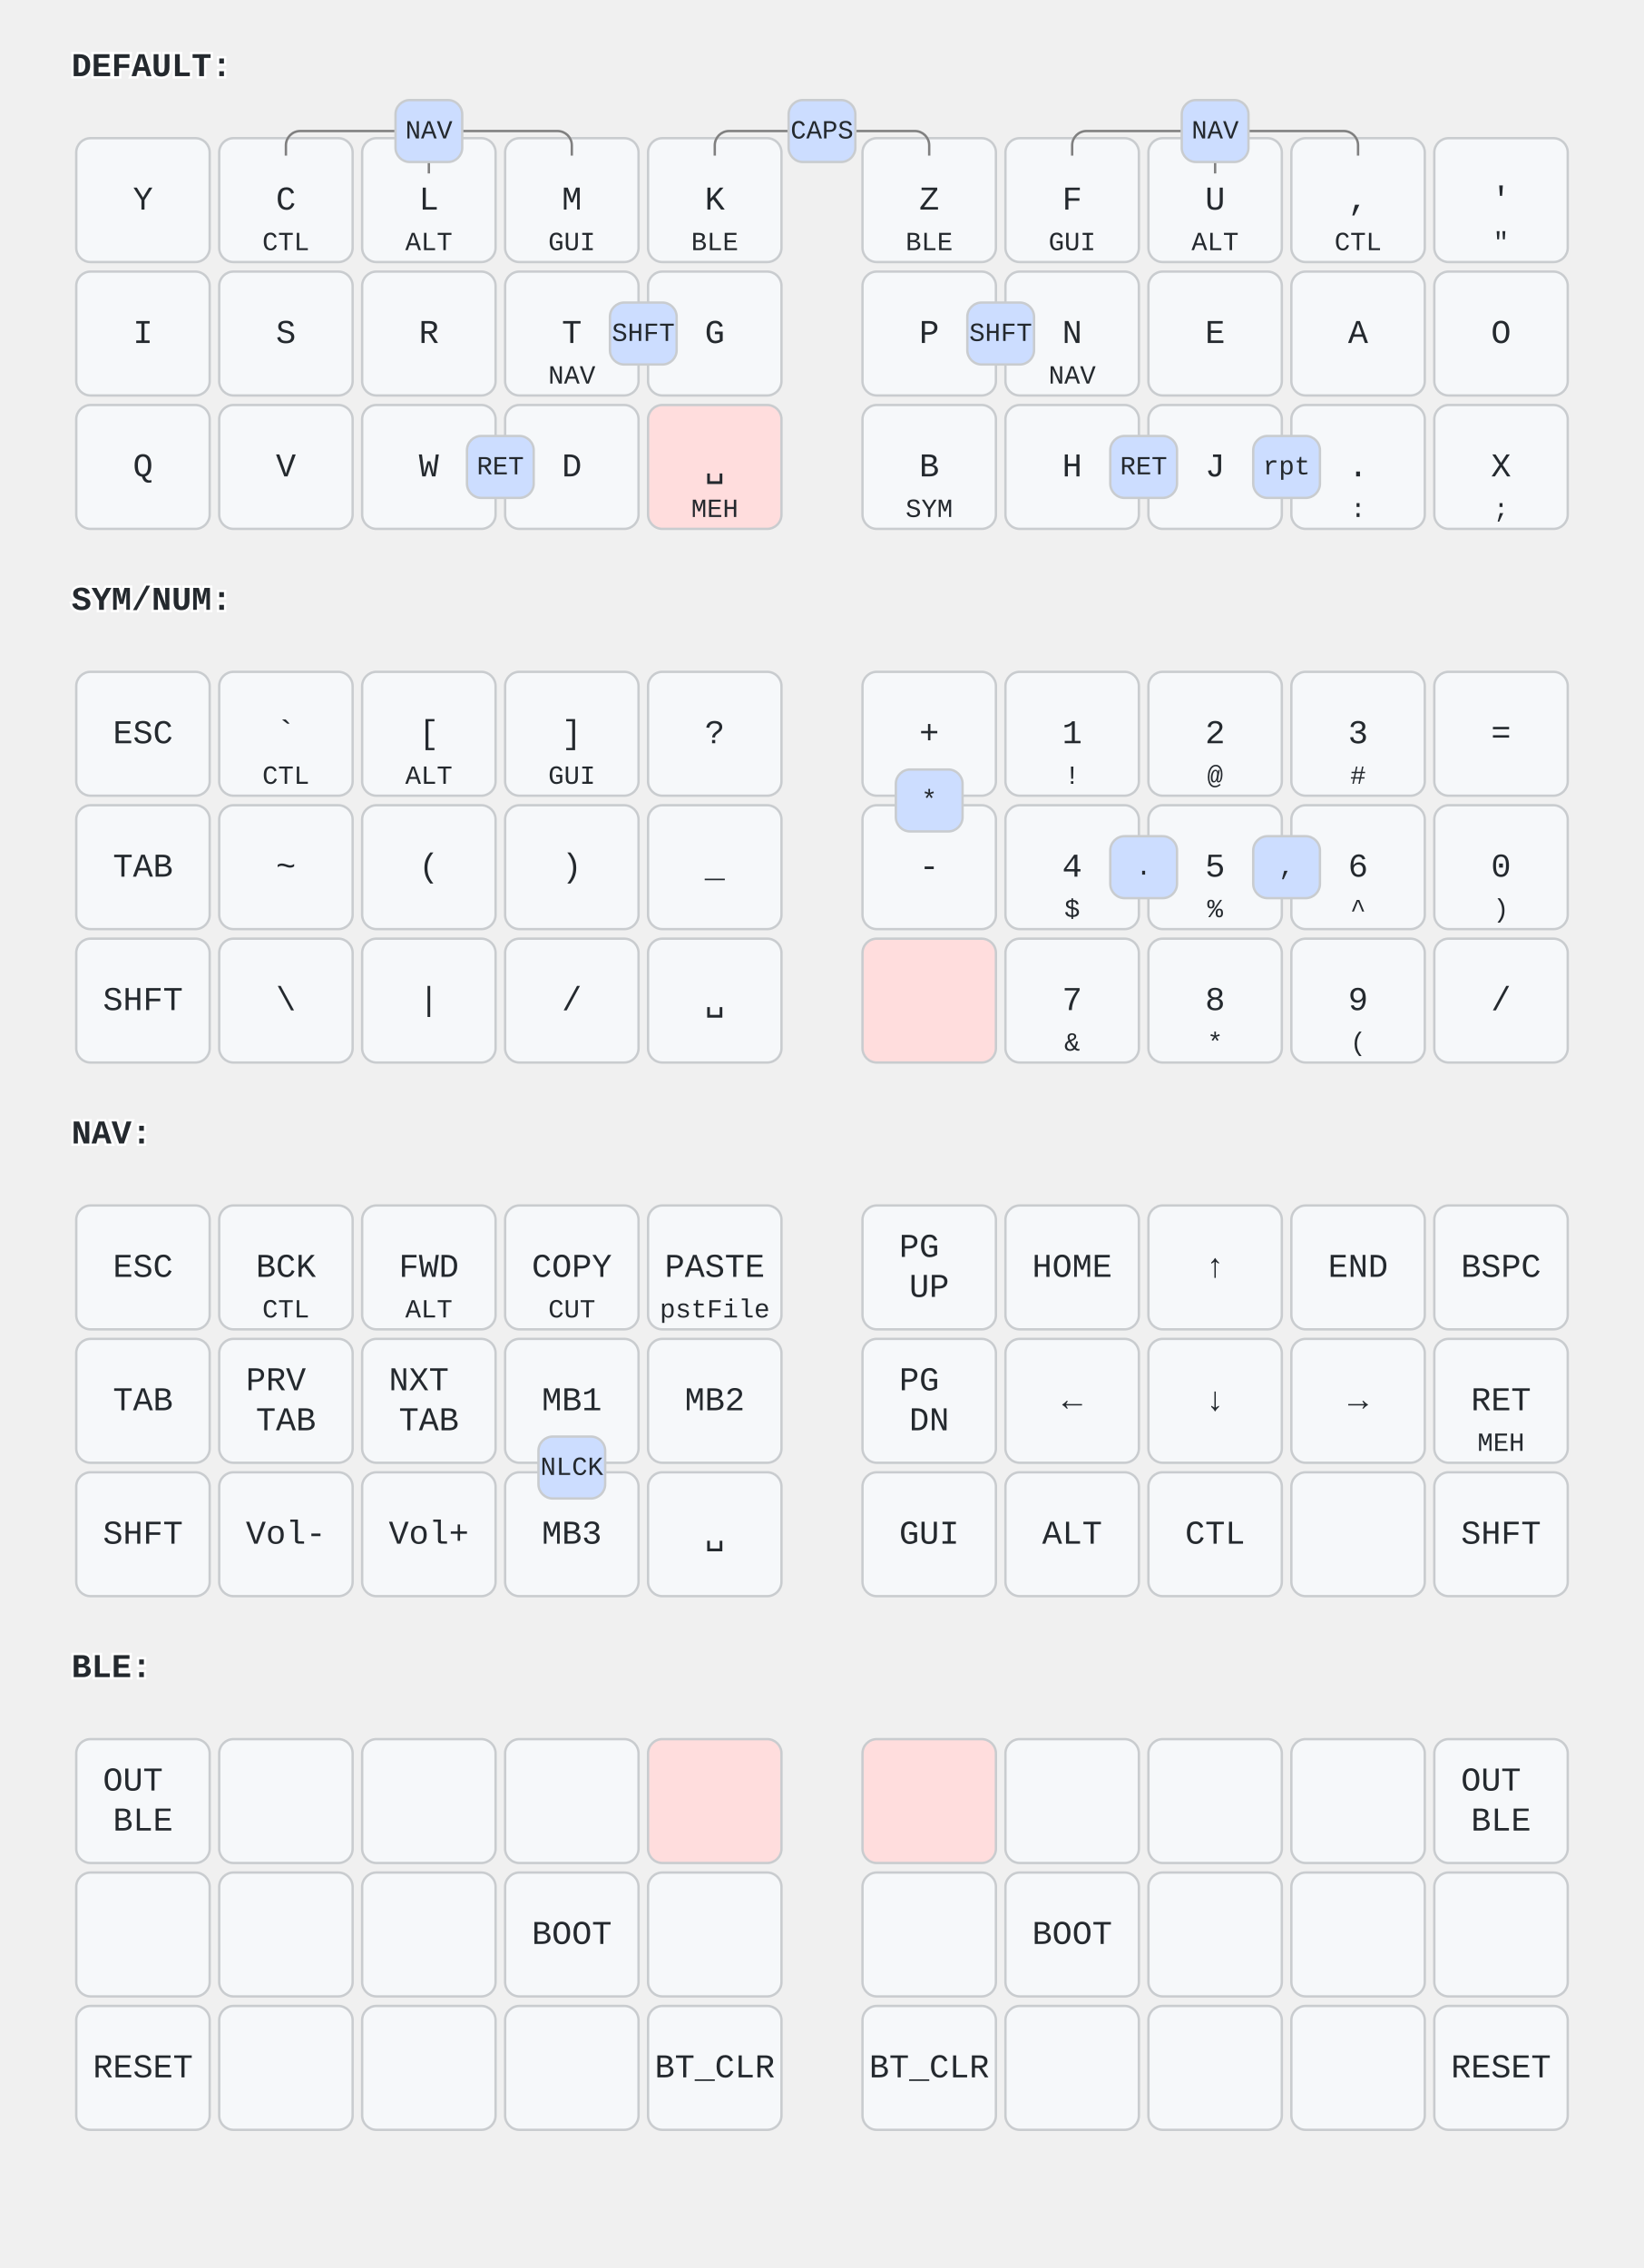
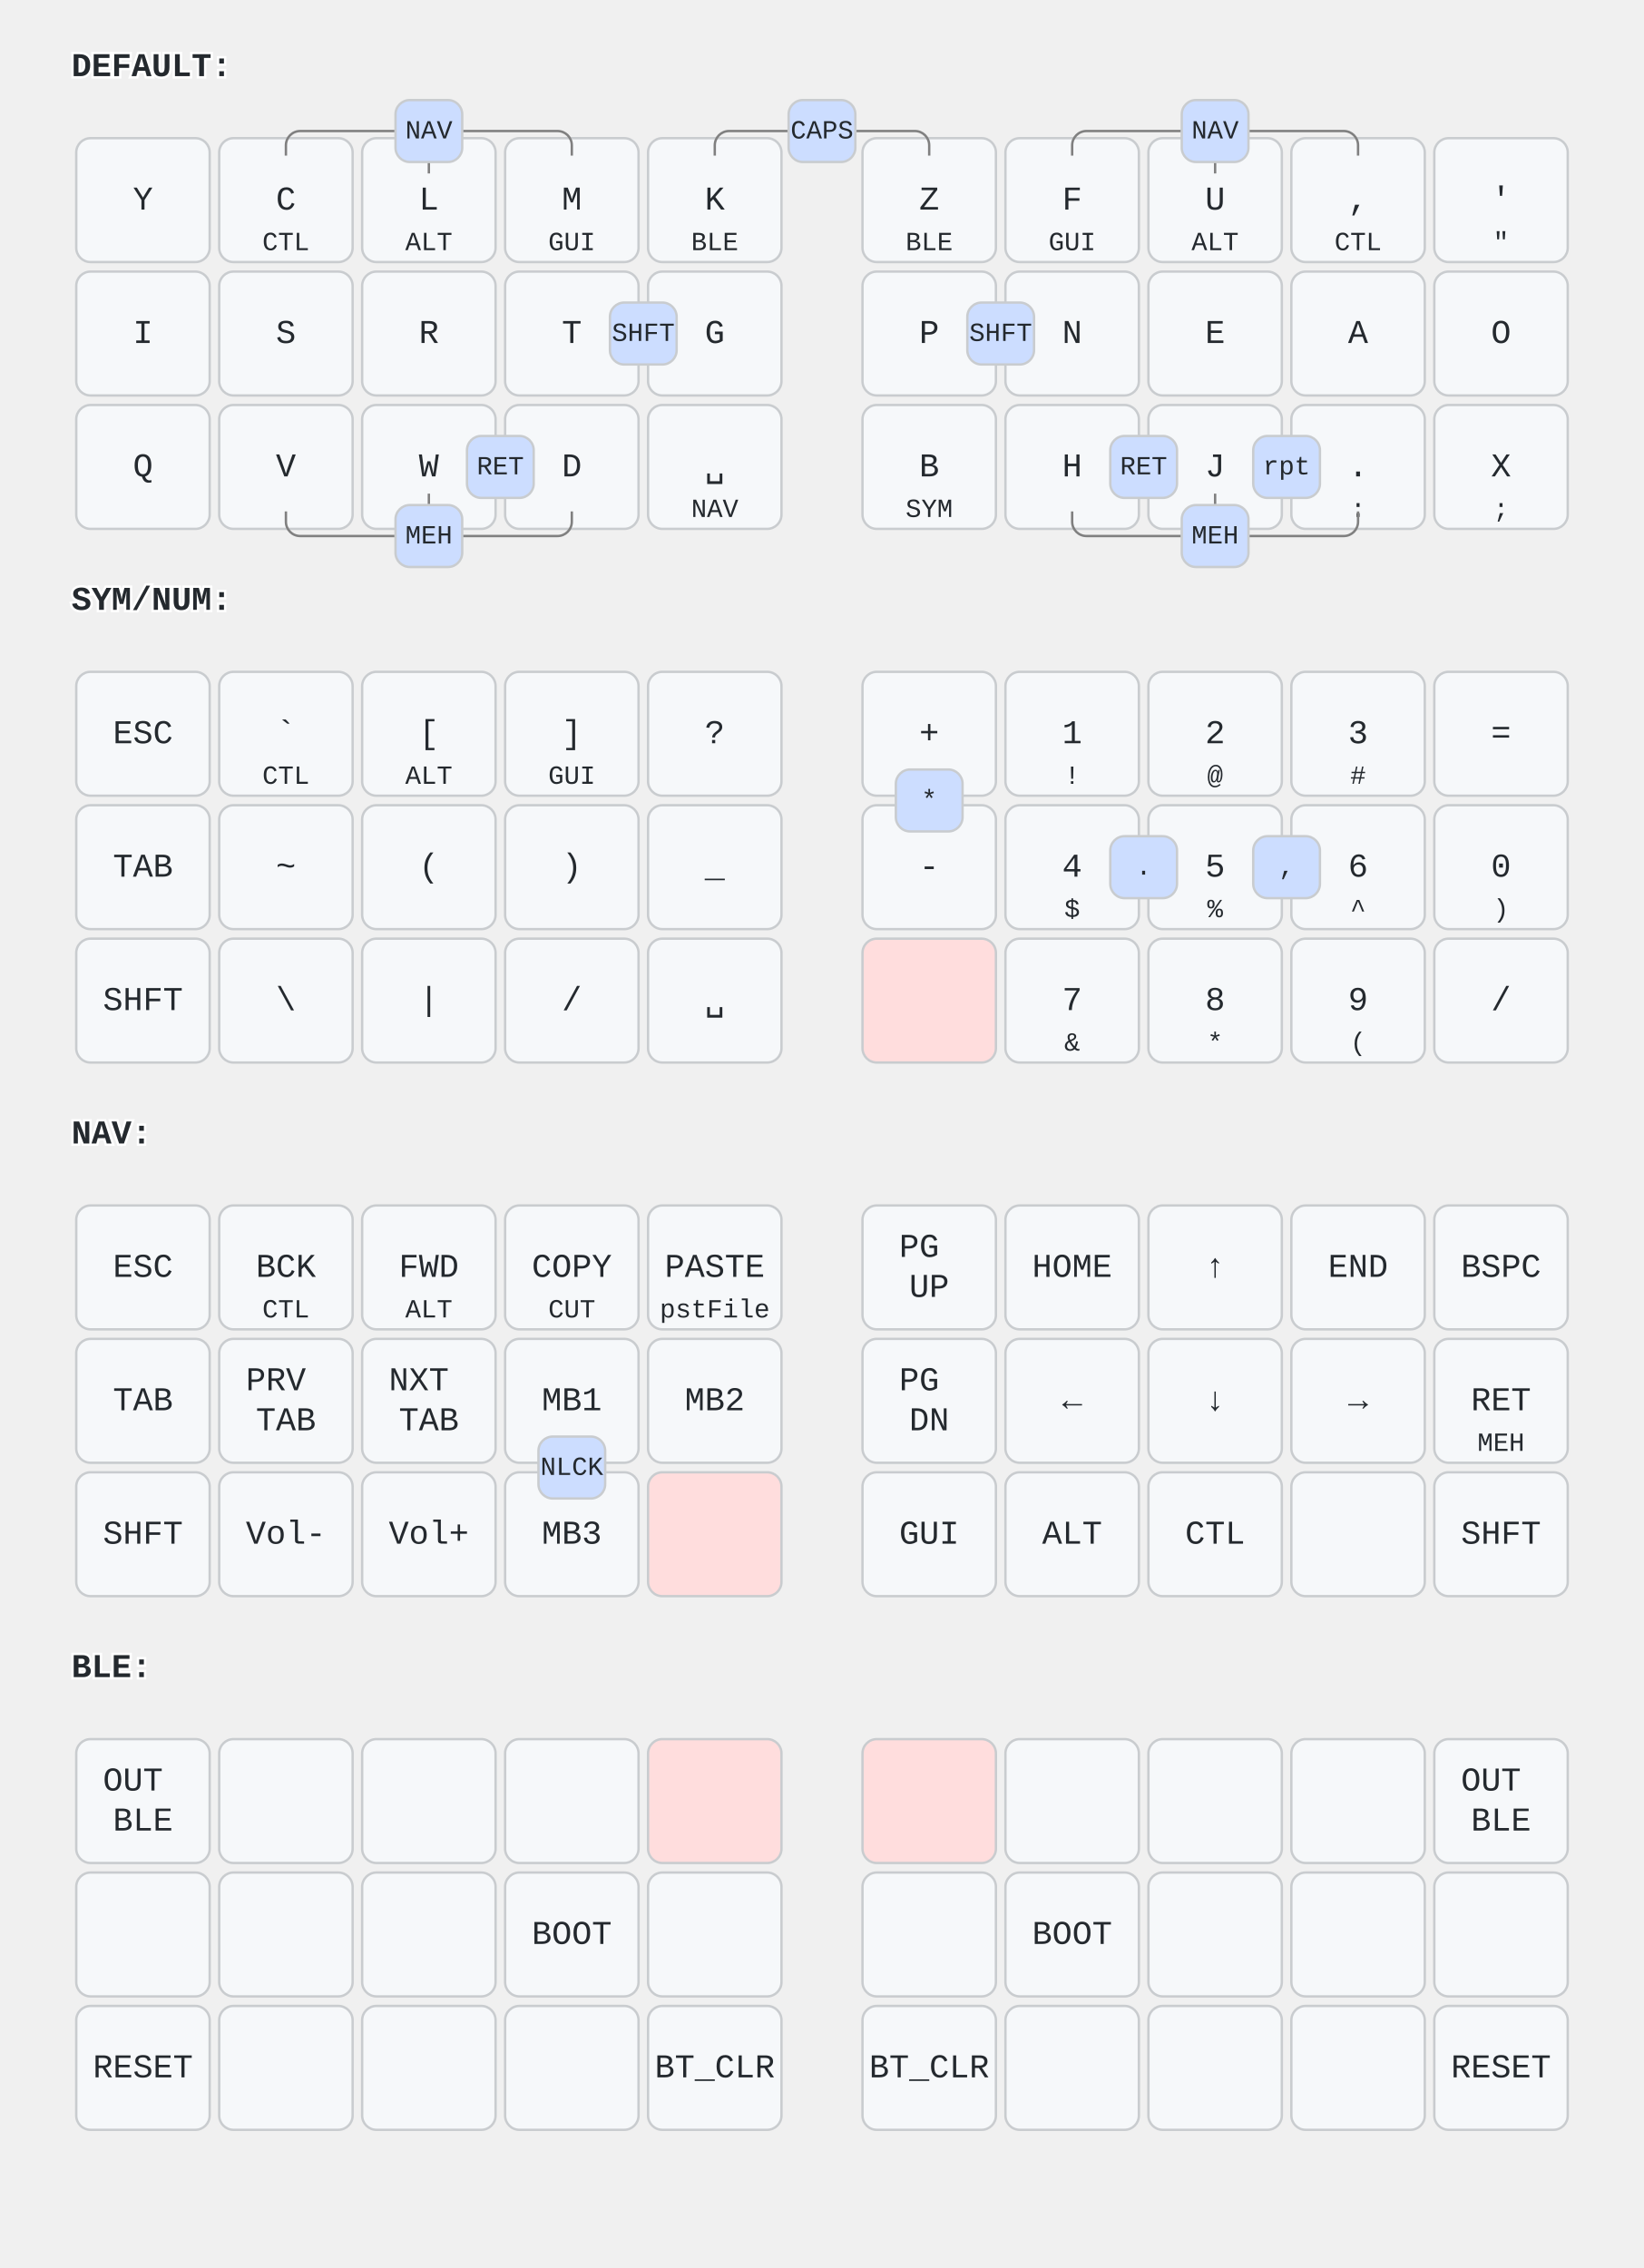
<svg xmlns="http://www.w3.org/2000/svg" width="690.0" height="952.0" viewBox="0 0 690.0 952.0">
  <style>/* font and background color specifications */
svg {
    font-family: SFMono-Regular,Consolas,Liberation Mono,Menlo,monospace;
    font-size: 14px;
    font-kerning: normal;
    text-rendering: optimizeLegibility;
    fill: #24292e;
}

/* default key styling */
rect {
    fill: #f6f8fa;
    stroke: #c9cccf;
    stroke-width: 1;
}

/* color accent for combo boxes */
rect.combo {
    fill: #cdf;
}

/* color accent for held keys */
rect.held, rect.combo.held {
    fill: #fdd;
}

/* color accent for ghost (optional) keys */
rect.ghost, rect.combo.ghost {
    fill: #fff0;
    stroke-width: 0;
}

text {
    text-anchor: middle;
    dominant-baseline: middle;
}

/* styling for layer labels */
text.label {
    font-weight: bold;
    text-anchor: start;
    stroke: white;
    stroke-width: 2;
    paint-order: stroke;
}

/* styling for combo tap, and key hold/shifted label text */
text.combo, text.hold, text.shifted {
    font-size: 11px;
}

text.hold {
    text-anchor: middle;
    dominant-baseline: auto;
}

text.shifted {
    text-anchor: middle;
    dominant-baseline: hanging;
}

/* styling for hold/shifted label text in combo box */
text.combo.hold, text.combo.shifted {
    font-size: 8px;
}

/* styling for combo dendrons */
path {
    stroke-width: 1;
    stroke: gray;
    fill: none;
}
</style>
  <g class="layer-DEFAULT">
    <text x="30.0" y="28.0" class="label">DEFAULT:</text>
    <rect rx="6.0" ry="6.0" x="32.0" y="58.0" width="56.0" height="52.0" class="" />
    <text x="60.0" y="84.0" class="tap">Y</text>
    <rect rx="6.0" ry="6.0" x="92.0" y="58.0" width="56.0" height="52.0" class="" />
    <text x="120.0" y="84.0" class="tap">C</text>
    <text x="120.0" y="105.0" class="hold">CTL</text>
    <rect rx="6.0" ry="6.0" x="152.0" y="58.0" width="56.0" height="52.0" class="" />
    <text x="180.0" y="84.0" class="tap">L</text>
    <text x="180.0" y="105.0" class="hold">ALT</text>
    <rect rx="6.0" ry="6.0" x="212.0" y="58.0" width="56.0" height="52.0" class="" />
    <text x="240.0" y="84.0" class="tap">M</text>
    <text x="240.0" y="105.0" class="hold">GUI</text>
    <rect rx="6.0" ry="6.0" x="272.0" y="58.0" width="56.0" height="52.0" class="" />
    <text x="300.0" y="84.0" class="tap">K</text>
    <text x="300.0" y="105.0" class="hold">BLE</text>
    <rect rx="6.0" ry="6.0" x="362.0" y="58.0" width="56.0" height="52.0" class="" />
    <text x="390.0" y="84.0" class="tap">Z</text>
    <text x="390.0" y="105.0" class="hold">BLE</text>
    <rect rx="6.0" ry="6.0" x="422.0" y="58.0" width="56.0" height="52.0" class="" />
    <text x="450.0" y="84.0" class="tap">F</text>
    <text x="450.0" y="105.0" class="hold">GUI</text>
    <rect rx="6.0" ry="6.0" x="482.0" y="58.0" width="56.0" height="52.0" class="" />
    <text x="510.0" y="84.0" class="tap">U</text>
    <text x="510.0" y="105.0" class="hold">ALT</text>
    <rect rx="6.0" ry="6.0" x="542.0" y="58.0" width="56.0" height="52.0" class="" />
    <text x="570.0" y="84.0" class="tap">,</text>
    <text x="570.0" y="105.0" class="hold">CTL</text>
    <rect rx="6.0" ry="6.0" x="602.0" y="58.0" width="56.0" height="52.0" class="" />
    <text x="630.0" y="84.0" class="tap">'</text>
    <text x="630.0" y="105.0" class="hold">"</text>
    <rect rx="6.0" ry="6.0" x="32.0" y="114.0" width="56.0" height="52.0" class="" />
    <text x="60.0" y="140.0" class="tap">I</text>
    <rect rx="6.0" ry="6.0" x="92.0" y="114.0" width="56.0" height="52.0" class="" />
    <text x="120.0" y="140.0" class="tap">S</text>
    <rect rx="6.0" ry="6.0" x="152.0" y="114.0" width="56.0" height="52.0" class="" />
    <text x="180.0" y="140.0" class="tap">R</text>
    <rect rx="6.0" ry="6.0" x="212.0" y="114.0" width="56.0" height="52.0" class="" />
    <text x="240.0" y="140.0" class="tap">T</text>
-     <text x="240.0" y="161.0" class="hold">NAV</text>
    <rect rx="6.0" ry="6.0" x="272.0" y="114.0" width="56.0" height="52.0" class="" />
    <text x="300.0" y="140.0" class="tap">G</text>
    <rect rx="6.0" ry="6.0" x="362.0" y="114.0" width="56.0" height="52.0" class="" />
    <text x="390.0" y="140.0" class="tap">P</text>
    <rect rx="6.0" ry="6.0" x="422.0" y="114.0" width="56.0" height="52.0" class="" />
    <text x="450.0" y="140.0" class="tap">N</text>
-     <text x="450.0" y="161.0" class="hold">NAV</text>
    <rect rx="6.0" ry="6.0" x="482.0" y="114.0" width="56.0" height="52.0" class="" />
    <text x="510.0" y="140.0" class="tap">E</text>
    <rect rx="6.0" ry="6.0" x="542.0" y="114.0" width="56.0" height="52.0" class="" />
    <text x="570.0" y="140.0" class="tap">A</text>
    <rect rx="6.0" ry="6.0" x="602.0" y="114.0" width="56.0" height="52.0" class="" />
    <text x="630.0" y="140.0" class="tap">O</text>
    <rect rx="6.0" ry="6.0" x="32.0" y="170.0" width="56.0" height="52.0" class="" />
    <text x="60.0" y="196.0" class="tap">Q</text>
    <rect rx="6.0" ry="6.0" x="92.0" y="170.0" width="56.0" height="52.0" class="" />
    <text x="120.0" y="196.0" class="tap">V</text>
    <rect rx="6.0" ry="6.0" x="152.0" y="170.0" width="56.0" height="52.0" class="" />
    <text x="180.0" y="196.0" class="tap">W</text>
    <rect rx="6.0" ry="6.0" x="212.0" y="170.0" width="56.0" height="52.0" class="" />
    <text x="240.0" y="196.0" class="tap">D</text>
-     <rect rx="6.0" ry="6.0" x="272.0" y="170.0" width="56.0" height="52.0" class="held" />
-     <text x="300.0" y="196.0" class="held tap">␣</text>
-     <text x="300.0" y="217.0" class="held hold">MEH</text>
+     <rect rx="6.0" ry="6.0" x="272.0" y="170.0" width="56.0" height="52.0" class="" />
+     <text x="300.0" y="196.0" class="tap">␣</text>
+     <text x="300.0" y="217.0" class="hold">NAV</text>
    <rect rx="6.0" ry="6.0" x="362.0" y="170.0" width="56.0" height="52.0" class="" />
    <text x="390.0" y="196.0" class="tap">B</text>
    <text x="390.0" y="217.0" class="hold">SYM</text>
    <rect rx="6.0" ry="6.0" x="422.0" y="170.0" width="56.0" height="52.0" class="" />
    <text x="450.0" y="196.0" class="tap">H</text>
    <rect rx="6.0" ry="6.0" x="482.0" y="170.0" width="56.0" height="52.0" class="" />
    <text x="510.0" y="196.0" class="tap">J</text>
    <rect rx="6.0" ry="6.0" x="542.0" y="170.0" width="56.0" height="52.0" class="" />
    <text x="570.0" y="196.0" class="tap">.</text>
    <text x="570.0" y="217.0" class="hold">:</text>
    <rect rx="6.0" ry="6.0" x="602.0" y="170.0" width="56.0" height="52.0" class="" />
    <text x="630.0" y="196.0" class="tap">X</text>
    <text x="630.0" y="217.0" class="hold">;</text>
    <path d="M180.0,55.0 h-54.0 a6.0,6.0 0 0 0 -6.0,6.0 v4.333" />
    <path d="M180.0,55.0 h-6.0 a6.0,6.0 0 0 0 6.0,6.0 v11.8" />
    <path d="M180.0,55.0 h54.0 a6.0,6.0 0 0 1 6.0,6.0 v4.333" />
    <rect rx="6.0" ry="6.0" x="166.0" y="42.0" width="28.0" height="26.0" class="combo" />
    <text x="180.0" y="55.0" class="combo">NAV</text>
    <path d="M510.0,55.0 h-54.0 a6.0,6.0 0 0 0 -6.0,6.0 v4.333" />
    <path d="M510.0,55.0 h-6.0 a6.0,6.0 0 0 0 6.0,6.0 v11.8" />
    <path d="M510.0,55.0 h54.0 a6.0,6.0 0 0 1 6.0,6.0 v4.333" />
    <rect rx="6.0" ry="6.0" x="496.0" y="42.0" width="28.0" height="26.0" class="combo" />
    <text x="510.0" y="55.0" class="combo">NAV</text>
    <rect rx="6.0" ry="6.0" x="466.0" y="183.0" width="28.0" height="26.0" class="combo" />
    <text x="480.0" y="196.0" class="combo">RET</text>
    <rect rx="6.0" ry="6.0" x="196.0" y="183.0" width="28.0" height="26.0" class="combo" />
    <text x="210.0" y="196.0" class="combo">RET</text>
    <rect rx="6.0" ry="6.0" x="526.0" y="183.0" width="28.0" height="26.0" class="combo" />
    <text x="540.0" y="196.0" class="combo">rpt</text>
+     <path d="M510.0,225.0 h-54.0 a6.0,6.0 0 0 1 -6.0,-6.0 v-4.333" />
+     <path d="M510.0,225.0 h-6.0 a6.0,6.0 0 0 1 6.0,-6.0 v-11.8" />
+     <path d="M510.0,225.0 h54.0 a6.0,6.0 0 0 0 6.0,-6.0 v-4.333" />
+     <rect rx="6.0" ry="6.0" x="496.0" y="212.0" width="28.0" height="26.0" class="combo" />
+     <text x="510.0" y="225.0" class="combo">MEH</text>
+     <path d="M180.0,225.0 h-54.0 a6.0,6.0 0 0 1 -6.0,-6.0 v-4.333" />
+     <path d="M180.0,225.0 h-6.0 a6.0,6.0 0 0 1 6.0,-6.0 v-11.8" />
+     <path d="M180.0,225.0 h54.0 a6.0,6.0 0 0 0 6.0,-6.0 v-4.333" />
+     <rect rx="6.0" ry="6.0" x="166.0" y="212.0" width="28.0" height="26.0" class="combo" />
+     <text x="180.0" y="225.0" class="combo">MEH</text>
    <path d="M345.0,55.0 h-39.0 a6.0,6.0 0 0 0 -6.0,6.0 v4.333" />
    <path d="M345.0,55.0 h39.0 a6.0,6.0 0 0 1 6.0,6.0 v4.333" />
    <rect rx="6.0" ry="6.0" x="331.0" y="42.0" width="28.0" height="26.0" class="combo" />
    <text x="345.0" y="55.0" class="combo">CAPS</text>
    <rect rx="6.0" ry="6.0" x="256.0" y="127.0" width="28.0" height="26.0" class="combo" />
    <text x="270.0" y="140.0" class="combo">SHFT</text>
    <rect rx="6.0" ry="6.0" x="406.0" y="127.0" width="28.0" height="26.0" class="combo" />
    <text x="420.0" y="140.0" class="combo">SHFT</text>
  </g>
  <g class="layer-SYM/NUM">
    <text x="30.0" y="252.0" class="label">SYM/NUM:</text>
    <rect rx="6.0" ry="6.0" x="32.0" y="282.0" width="56.0" height="52.0" class="" />
    <text x="60.0" y="308.0" class="tap">ESC</text>
    <rect rx="6.0" ry="6.0" x="92.0" y="282.0" width="56.0" height="52.0" class="" />
    <text x="120.0" y="308.0" class="tap">`</text>
    <text x="120.0" y="329.0" class="hold">CTL</text>
    <rect rx="6.0" ry="6.0" x="152.0" y="282.0" width="56.0" height="52.0" class="" />
    <text x="180.0" y="308.0" class="tap">[</text>
    <text x="180.0" y="329.0" class="hold">ALT</text>
    <rect rx="6.0" ry="6.0" x="212.0" y="282.0" width="56.0" height="52.0" class="" />
    <text x="240.0" y="308.0" class="tap">]</text>
    <text x="240.0" y="329.0" class="hold">GUI</text>
    <rect rx="6.0" ry="6.0" x="272.0" y="282.0" width="56.0" height="52.0" class="" />
    <text x="300.0" y="308.0" class="tap">?</text>
    <rect rx="6.0" ry="6.0" x="362.0" y="282.0" width="56.0" height="52.0" class="" />
    <text x="390.0" y="308.0" class="tap">+</text>
    <rect rx="6.0" ry="6.0" x="422.0" y="282.0" width="56.0" height="52.0" class="" />
    <text x="450.0" y="308.0" class="tap">1</text>
    <text x="450.0" y="329.0" class="hold">!</text>
    <rect rx="6.0" ry="6.0" x="482.0" y="282.0" width="56.0" height="52.0" class="" />
    <text x="510.0" y="308.0" class="tap">2</text>
    <text x="510.0" y="329.0" class="hold">@</text>
    <rect rx="6.0" ry="6.0" x="542.0" y="282.0" width="56.0" height="52.0" class="" />
    <text x="570.0" y="308.0" class="tap">3</text>
    <text x="570.0" y="329.0" class="hold">#</text>
    <rect rx="6.0" ry="6.0" x="602.0" y="282.0" width="56.0" height="52.0" class="" />
    <text x="630.0" y="308.0" class="tap">=</text>
    <rect rx="6.0" ry="6.0" x="32.0" y="338.0" width="56.0" height="52.0" class="" />
    <text x="60.0" y="364.0" class="tap">TAB</text>
    <rect rx="6.0" ry="6.0" x="92.0" y="338.0" width="56.0" height="52.0" class="" />
    <text x="120.0" y="364.0" class="tap">~</text>
    <rect rx="6.0" ry="6.0" x="152.0" y="338.0" width="56.0" height="52.0" class="" />
    <text x="180.0" y="364.0" class="tap">(</text>
    <rect rx="6.0" ry="6.0" x="212.0" y="338.0" width="56.0" height="52.0" class="" />
    <text x="240.0" y="364.0" class="tap">)</text>
    <rect rx="6.0" ry="6.0" x="272.0" y="338.0" width="56.0" height="52.0" class="" />
    <text x="300.0" y="364.0" class="tap">_</text>
    <rect rx="6.0" ry="6.0" x="362.0" y="338.0" width="56.0" height="52.0" class="" />
    <text x="390.0" y="364.0" class="tap">-</text>
    <rect rx="6.0" ry="6.0" x="422.0" y="338.0" width="56.0" height="52.0" class="" />
    <text x="450.0" y="364.0" class="tap">4</text>
    <text x="450.0" y="385.0" class="hold">$</text>
    <rect rx="6.0" ry="6.0" x="482.0" y="338.0" width="56.0" height="52.0" class="" />
    <text x="510.0" y="364.0" class="tap">5</text>
    <text x="510.0" y="385.0" class="hold">%</text>
    <rect rx="6.0" ry="6.0" x="542.0" y="338.0" width="56.0" height="52.0" class="" />
    <text x="570.0" y="364.0" class="tap">6</text>
    <text x="570.0" y="385.0" class="hold">^</text>
    <rect rx="6.0" ry="6.0" x="602.0" y="338.0" width="56.0" height="52.0" class="" />
    <text x="630.0" y="364.0" class="tap">0</text>
    <text x="630.0" y="385.0" class="hold">)</text>
    <rect rx="6.0" ry="6.0" x="32.0" y="394.0" width="56.0" height="52.0" class="" />
    <text x="60.0" y="420.0" class="tap">SHFT</text>
    <rect rx="6.0" ry="6.0" x="92.0" y="394.0" width="56.0" height="52.0" class="" />
    <text x="120.0" y="420.0" class="tap">\</text>
    <rect rx="6.0" ry="6.0" x="152.0" y="394.0" width="56.0" height="52.0" class="" />
    <text x="180.0" y="420.0" class="tap">|</text>
    <rect rx="6.0" ry="6.0" x="212.0" y="394.0" width="56.0" height="52.0" class="" />
    <text x="240.0" y="420.0" class="tap">/</text>
    <rect rx="6.0" ry="6.0" x="272.0" y="394.0" width="56.0" height="52.0" class="" />
    <text x="300.0" y="420.0" class="tap">␣</text>
    <rect rx="6.0" ry="6.0" x="362.0" y="394.0" width="56.0" height="52.0" class="held" />
    <rect rx="6.0" ry="6.0" x="422.0" y="394.0" width="56.0" height="52.0" class="" />
    <text x="450.0" y="420.0" class="tap">7</text>
    <text x="450.0" y="441.0" class="hold">&amp;</text>
    <rect rx="6.0" ry="6.0" x="482.0" y="394.0" width="56.0" height="52.0" class="" />
    <text x="510.0" y="420.0" class="tap">8</text>
    <text x="510.0" y="441.0" class="hold">*</text>
    <rect rx="6.0" ry="6.0" x="542.0" y="394.0" width="56.0" height="52.0" class="" />
    <text x="570.0" y="420.0" class="tap">9</text>
    <text x="570.0" y="441.0" class="hold">(</text>
    <rect rx="6.0" ry="6.0" x="602.0" y="394.0" width="56.0" height="52.0" class="" />
    <text x="630.0" y="420.0" class="tap">/</text>
    <rect rx="6.0" ry="6.0" x="376.0" y="323.0" width="28.0" height="26.0" class="combo" />
    <text x="390.0" y="336.0" class="combo">*</text>
    <rect rx="6.0" ry="6.0" x="466.0" y="351.0" width="28.0" height="26.0" class="combo" />
    <text x="480.0" y="364.0" class="combo">.</text>
    <rect rx="6.0" ry="6.0" x="526.0" y="351.0" width="28.0" height="26.0" class="combo" />
    <text x="540.0" y="364.0" class="combo">,</text>
  </g>
  <g class="layer-NAV">
    <text x="30.0" y="476.0" class="label">NAV:</text>
    <rect rx="6.0" ry="6.0" x="32.0" y="506.0" width="56.0" height="52.0" class="" />
    <text x="60.0" y="532.0" class="tap">ESC</text>
    <rect rx="6.0" ry="6.0" x="92.0" y="506.0" width="56.0" height="52.0" class="" />
    <text x="120.0" y="532.0" class="tap">BCK</text>
    <text x="120.0" y="553.0" class="hold">CTL</text>
    <rect rx="6.0" ry="6.0" x="152.0" y="506.0" width="56.0" height="52.0" class="" />
    <text x="180.0" y="532.0" class="tap">FWD</text>
    <text x="180.0" y="553.0" class="hold">ALT</text>
    <rect rx="6.0" ry="6.0" x="212.0" y="506.0" width="56.0" height="52.0" class="" />
    <text x="240.0" y="532.0" class="tap">COPY</text>
    <text x="240.0" y="553.0" class="hold">CUT</text>
    <rect rx="6.0" ry="6.0" x="272.0" y="506.0" width="56.0" height="52.0" class="" />
    <text x="300.0" y="532.0" class="tap">PASTE</text>
    <text x="300.0" y="553.0" class="hold">pstFile</text>
    <rect rx="6.0" ry="6.0" x="362.0" y="506.0" width="56.0" height="52.0" class="" />
    <text x="390.0" y="532.0" class="tap">
      <tspan x="390.0" dy="-0.6em">PG</tspan>
      <tspan x="390.0" dy="1.2em">UP</tspan>
    </text>
    <rect rx="6.0" ry="6.0" x="422.0" y="506.0" width="56.0" height="52.0" class="" />
    <text x="450.0" y="532.0" class="tap">HOME</text>
    <rect rx="6.0" ry="6.0" x="482.0" y="506.0" width="56.0" height="52.0" class="" />
    <text x="510.0" y="532.0" class="tap">↑</text>
    <rect rx="6.0" ry="6.0" x="542.0" y="506.0" width="56.0" height="52.0" class="" />
    <text x="570.0" y="532.0" class="tap">END</text>
    <rect rx="6.0" ry="6.0" x="602.0" y="506.0" width="56.0" height="52.0" class="" />
    <text x="630.0" y="532.0" class="tap">BSPC</text>
    <rect rx="6.0" ry="6.0" x="32.0" y="562.0" width="56.0" height="52.0" class="" />
    <text x="60.0" y="588.0" class="tap">TAB</text>
    <rect rx="6.0" ry="6.0" x="92.0" y="562.0" width="56.0" height="52.0" class="" />
    <text x="120.0" y="588.0" class="tap">
      <tspan x="120.0" dy="-0.6em">PRV</tspan>
      <tspan x="120.0" dy="1.2em">TAB</tspan>
    </text>
    <rect rx="6.0" ry="6.0" x="152.0" y="562.0" width="56.0" height="52.0" class="" />
    <text x="180.0" y="588.0" class="tap">
      <tspan x="180.0" dy="-0.6em">NXT</tspan>
      <tspan x="180.0" dy="1.2em">TAB</tspan>
    </text>
    <rect rx="6.0" ry="6.0" x="212.0" y="562.0" width="56.0" height="52.0" class="" />
    <text x="240.0" y="588.0" class="tap">MB1</text>
    <rect rx="6.0" ry="6.0" x="272.0" y="562.0" width="56.0" height="52.0" class="" />
    <text x="300.0" y="588.0" class="tap">MB2</text>
    <rect rx="6.0" ry="6.0" x="362.0" y="562.0" width="56.0" height="52.0" class="" />
    <text x="390.0" y="588.0" class="tap">
      <tspan x="390.0" dy="-0.6em">PG</tspan>
      <tspan x="390.0" dy="1.2em">DN</tspan>
    </text>
    <rect rx="6.0" ry="6.0" x="422.0" y="562.0" width="56.0" height="52.0" class="" />
    <text x="450.0" y="588.0" class="tap">←</text>
    <rect rx="6.0" ry="6.0" x="482.0" y="562.0" width="56.0" height="52.0" class="" />
    <text x="510.0" y="588.0" class="tap">↓</text>
    <rect rx="6.0" ry="6.0" x="542.0" y="562.0" width="56.0" height="52.0" class="" />
    <text x="570.0" y="588.0" class="tap">→</text>
    <rect rx="6.0" ry="6.0" x="602.0" y="562.0" width="56.0" height="52.0" class="" />
    <text x="630.0" y="588.0" class="tap">RET</text>
    <text x="630.0" y="609.0" class="hold">MEH</text>
    <rect rx="6.0" ry="6.0" x="32.0" y="618.0" width="56.0" height="52.0" class="" />
    <text x="60.0" y="644.0" class="tap">SHFT</text>
    <rect rx="6.0" ry="6.0" x="92.0" y="618.0" width="56.0" height="52.0" class="" />
    <text x="120.0" y="644.0" class="tap">Vol-</text>
    <rect rx="6.0" ry="6.0" x="152.0" y="618.0" width="56.0" height="52.0" class="" />
    <text x="180.0" y="644.0" class="tap">Vol+</text>
    <rect rx="6.0" ry="6.0" x="212.0" y="618.0" width="56.0" height="52.0" class="" />
    <text x="240.0" y="644.0" class="tap">MB3</text>
-     <rect rx="6.0" ry="6.0" x="272.0" y="618.0" width="56.0" height="52.0" class="" />
-     <text x="300.0" y="644.0" class="tap">␣</text>
+     <rect rx="6.0" ry="6.0" x="272.0" y="618.0" width="56.0" height="52.0" class="held" />
    <rect rx="6.0" ry="6.0" x="362.0" y="618.0" width="56.0" height="52.0" class="" />
    <text x="390.0" y="644.0" class="tap">GUI</text>
    <rect rx="6.0" ry="6.0" x="422.0" y="618.0" width="56.0" height="52.0" class="" />
    <text x="450.0" y="644.0" class="tap">ALT</text>
    <rect rx="6.0" ry="6.0" x="482.0" y="618.0" width="56.0" height="52.0" class="" />
    <text x="510.0" y="644.0" class="tap">CTL</text>
    <rect rx="6.0" ry="6.0" x="542.0" y="618.0" width="56.0" height="52.0" class="" />
    <rect rx="6.0" ry="6.0" x="602.0" y="618.0" width="56.0" height="52.0" class="" />
    <text x="630.0" y="644.0" class="tap">SHFT</text>
    <rect rx="6.0" ry="6.0" x="226.0" y="603.0" width="28.0" height="26.0" class="combo" />
    <text x="240.0" y="616.0" class="combo">NLCK</text>
  </g>
  <g class="layer-BLE">
    <text x="30.0" y="700.0" class="label">BLE:</text>
    <rect rx="6.0" ry="6.0" x="32.0" y="730.0" width="56.0" height="52.0" class="" />
    <text x="60.0" y="756.0" class="tap">
      <tspan x="60.0" dy="-0.6em">OUT</tspan>
      <tspan x="60.0" dy="1.2em">BLE</tspan>
    </text>
    <rect rx="6.0" ry="6.0" x="92.0" y="730.0" width="56.0" height="52.0" class="" />
    <rect rx="6.0" ry="6.0" x="152.0" y="730.0" width="56.0" height="52.0" class="" />
    <rect rx="6.0" ry="6.0" x="212.0" y="730.0" width="56.0" height="52.0" class="" />
    <rect rx="6.0" ry="6.0" x="272.0" y="730.0" width="56.0" height="52.0" class="held" />
    <rect rx="6.0" ry="6.0" x="362.0" y="730.0" width="56.0" height="52.0" class="held" />
    <rect rx="6.0" ry="6.0" x="422.0" y="730.0" width="56.0" height="52.0" class="" />
    <rect rx="6.0" ry="6.0" x="482.0" y="730.0" width="56.0" height="52.0" class="" />
    <rect rx="6.0" ry="6.0" x="542.0" y="730.0" width="56.0" height="52.0" class="" />
    <rect rx="6.0" ry="6.0" x="602.0" y="730.0" width="56.0" height="52.0" class="" />
    <text x="630.0" y="756.0" class="tap">
      <tspan x="630.0" dy="-0.6em">OUT</tspan>
      <tspan x="630.0" dy="1.2em">BLE</tspan>
    </text>
    <rect rx="6.0" ry="6.0" x="32.0" y="786.0" width="56.0" height="52.0" class="" />
    <rect rx="6.0" ry="6.0" x="92.0" y="786.0" width="56.0" height="52.0" class="" />
    <rect rx="6.0" ry="6.0" x="152.0" y="786.0" width="56.0" height="52.0" class="" />
    <rect rx="6.0" ry="6.0" x="212.0" y="786.0" width="56.0" height="52.0" class="" />
    <text x="240.0" y="812.0" class="tap">BOOT</text>
    <rect rx="6.0" ry="6.0" x="272.0" y="786.0" width="56.0" height="52.0" class="" />
    <rect rx="6.0" ry="6.0" x="362.0" y="786.0" width="56.0" height="52.0" class="" />
    <rect rx="6.0" ry="6.0" x="422.0" y="786.0" width="56.0" height="52.0" class="" />
    <text x="450.0" y="812.0" class="tap">BOOT</text>
    <rect rx="6.0" ry="6.0" x="482.0" y="786.0" width="56.0" height="52.0" class="" />
    <rect rx="6.0" ry="6.0" x="542.0" y="786.0" width="56.0" height="52.0" class="" />
    <rect rx="6.0" ry="6.0" x="602.0" y="786.0" width="56.0" height="52.0" class="" />
    <rect rx="6.0" ry="6.0" x="32.0" y="842.0" width="56.0" height="52.0" class="" />
    <text x="60.0" y="868.0" class="tap">RESET</text>
    <rect rx="6.0" ry="6.0" x="92.0" y="842.0" width="56.0" height="52.0" class="" />
    <rect rx="6.0" ry="6.0" x="152.0" y="842.0" width="56.0" height="52.0" class="" />
    <rect rx="6.0" ry="6.0" x="212.0" y="842.0" width="56.0" height="52.0" class="" />
    <rect rx="6.0" ry="6.0" x="272.0" y="842.0" width="56.0" height="52.0" class="" />
    <text x="300.0" y="868.0" class="tap">BT_CLR</text>
    <rect rx="6.0" ry="6.0" x="362.0" y="842.0" width="56.0" height="52.0" class="" />
    <text x="390.0" y="868.0" class="tap">BT_CLR</text>
    <rect rx="6.0" ry="6.0" x="422.0" y="842.0" width="56.0" height="52.0" class="" />
    <rect rx="6.0" ry="6.0" x="482.0" y="842.0" width="56.0" height="52.0" class="" />
    <rect rx="6.0" ry="6.0" x="542.0" y="842.0" width="56.0" height="52.0" class="" />
    <rect rx="6.0" ry="6.0" x="602.0" y="842.0" width="56.0" height="52.0" class="" />
    <text x="630.0" y="868.0" class="tap">RESET</text>
  </g>
</svg>
